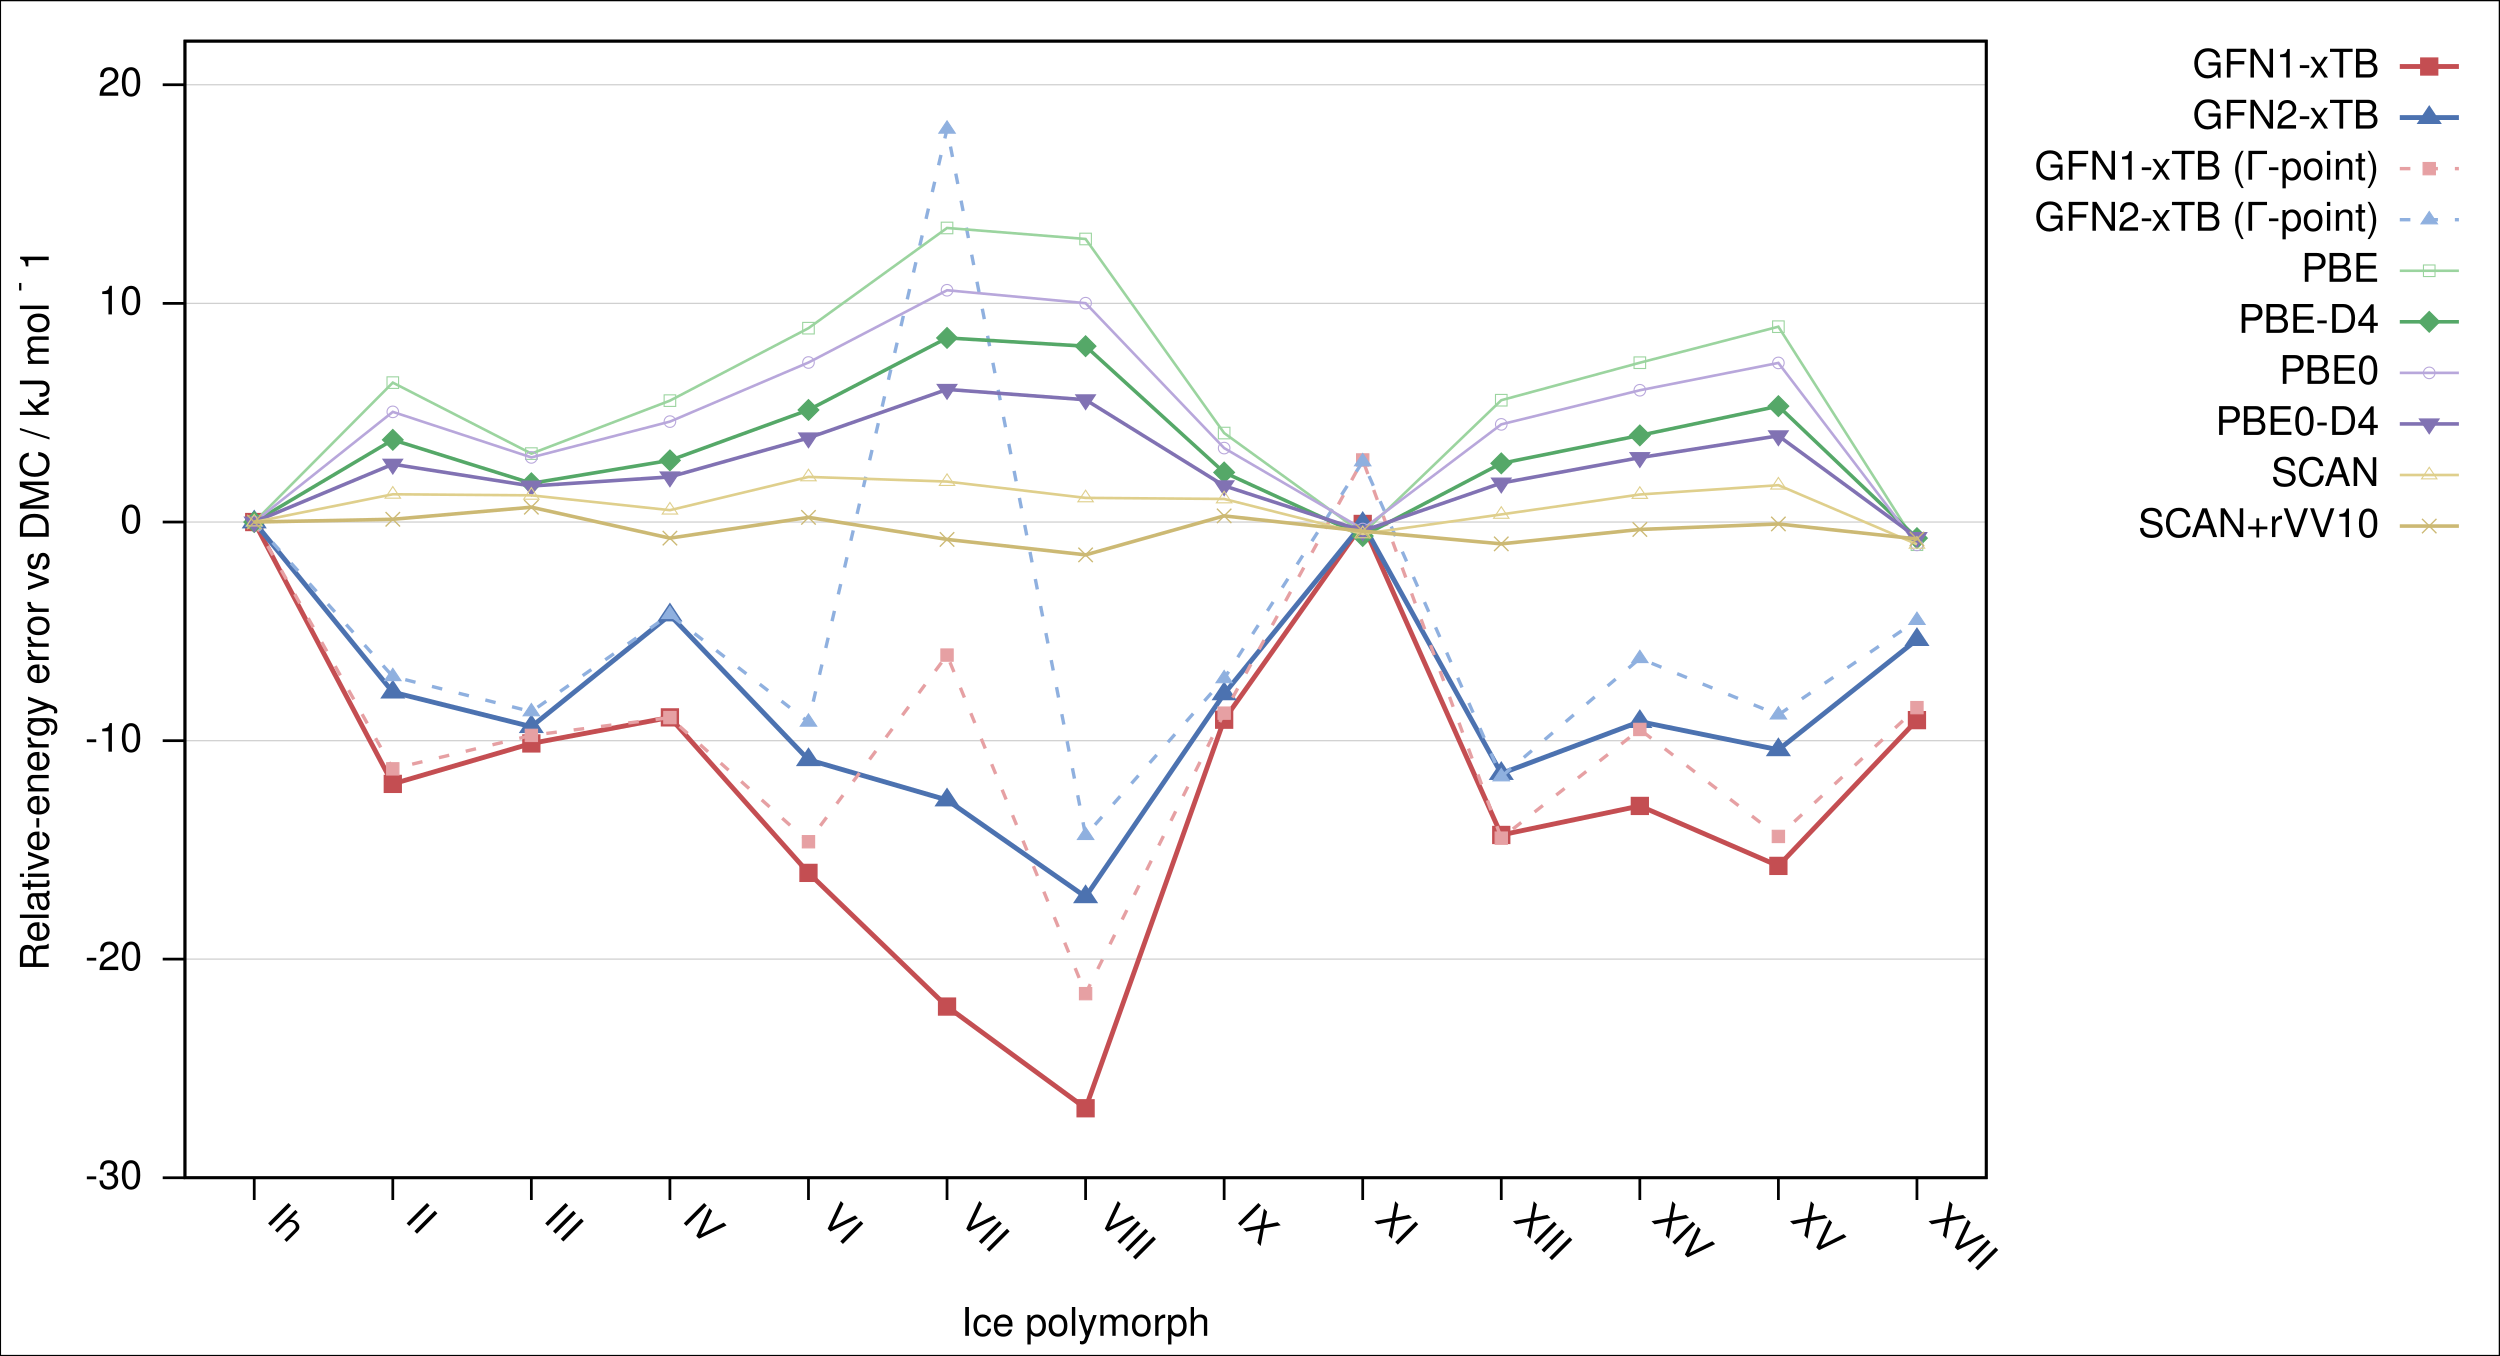
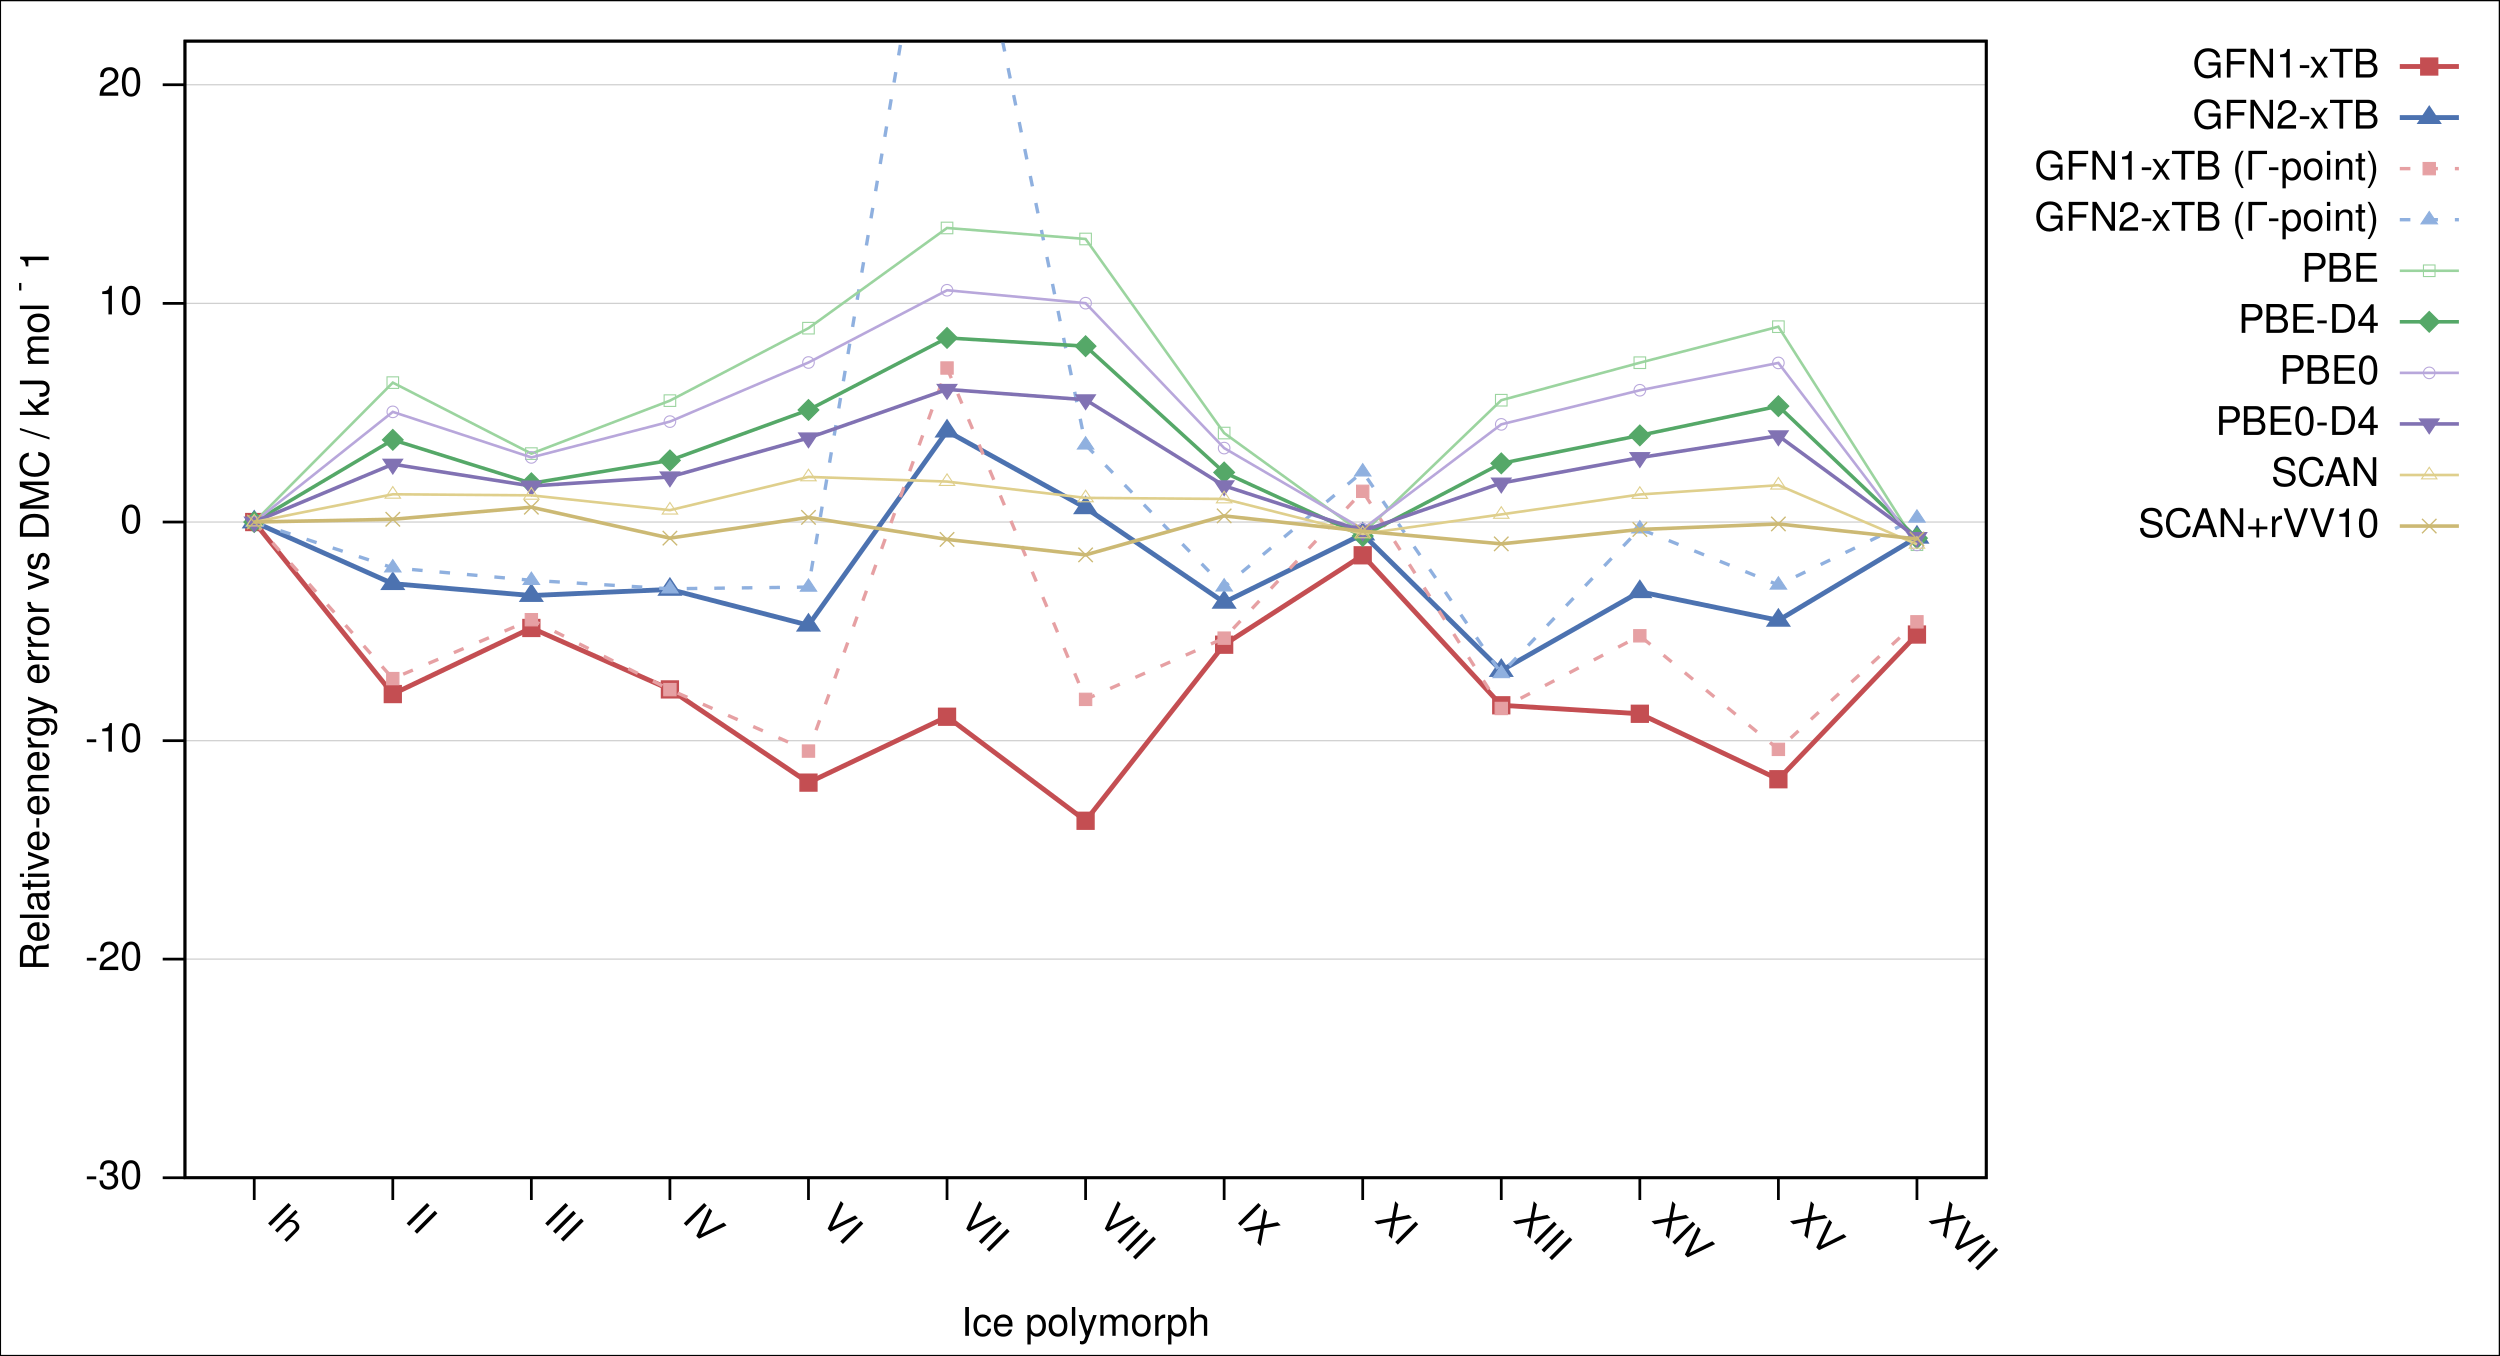
<svg xmlns="http://www.w3.org/2000/svg" xmlns:xlink="http://www.w3.org/1999/xlink" width="1180" height="640" viewBox="0 0 1180 640">
  <defs>
    <circle id="gpDot" r="0.5" stroke-width="0.5" />
    <path id="gpPt0" stroke-width="0.190" stroke="currentColor" d="M-1,0 h2 M0,-1 v2" />
    <path id="gpPt1" stroke-width="0.190" stroke="currentColor" d="M-1,-1 L1,1 M1,-1 L-1,1" />
    <path id="gpPt2" stroke-width="0.190" stroke="currentColor" d="M-1,0 L1,0 M0,-1 L0,1 M-1,-1 L1,1 M-1,1 L1,-1" />
    <rect id="gpPt3" stroke-width="0.190" stroke="currentColor" x="-1" y="-1" width="2" height="2" />
    <rect id="gpPt4" stroke-width="0.190" stroke="currentColor" fill="currentColor" x="-1" y="-1" width="2" height="2" />
    <circle id="gpPt5" stroke-width="0.190" stroke="currentColor" cx="0" cy="0" r="1" />
    <use xlink:href="#gpPt5" id="gpPt6" fill="currentColor" stroke="none" />
    <path id="gpPt7" stroke-width="0.190" stroke="currentColor" d="M0,-1.33 L-1.33,0.67 L1.33,0.67 z" />
    <use xlink:href="#gpPt7" id="gpPt8" fill="currentColor" stroke="none" />
    <use xlink:href="#gpPt7" id="gpPt9" stroke="currentColor" transform="rotate(180)" />
    <use xlink:href="#gpPt9" id="gpPt10" fill="currentColor" stroke="none" />
    <use xlink:href="#gpPt3" id="gpPt11" stroke="currentColor" transform="rotate(45)" />
    <use xlink:href="#gpPt11" id="gpPt12" fill="currentColor" stroke="none" />
  </defs>
  <g style="fill:none; color:white; stroke:currentColor; stroke-width:1.00; stroke-linecap:butt; stroke-linejoin:miter">
</g>
  <g style="fill:none; color:black; stroke:currentColor; stroke-width:1.00; stroke-linecap:butt; stroke-linejoin:miter">
    <g style="stroke:none; shape-rendering:crispEdges">
      <polygon fill="rgb(255, 255, 255)" points="0.0,640.0 0.0,0.1 1179.9,0.1 1179.9,640.0 " />
    </g>
    <path d="M0.0,640.0 L0.0,0.1 L1179.9,0.1 L1179.9,640.0 L0.0,640.0 " />
  </g>
  <g style="fill:none; color:black; stroke:currentColor; stroke-width:1.30; stroke-linecap:butt; stroke-linejoin:miter">
</g>
  <g style="fill:none; color:black; stroke:currentColor; stroke-width:0.60; stroke-linecap:butt; stroke-linejoin:miter">
</g>
  <g style="fill:none; color:gray; stroke:currentColor; stroke-width:0.60; stroke-linecap:butt; stroke-linejoin:miter">
    <path stroke="rgb(208, 208, 208)" d="M87.3,555.9 L937.5,555.9 " />
  </g>
  <g style="fill:none; color:gray; stroke:rgb(208, 208, 208); stroke-width:1.30; stroke-linecap:butt; stroke-linejoin:miter">
</g>
  <g style="fill:none; color:black; stroke:currentColor; stroke-width:1.30; stroke-linecap:butt; stroke-linejoin:miter">
    <path d="M87.3,555.9 L76.8,555.9 " />
    <g transform="translate(67.1,561.1)" style="stroke:none; fill:black; font-family:Helvetica; font-size:14.00pt; text-anchor:end">
      <text>
        <tspan>-30</tspan>
      </text>
    </g>
  </g>
  <g style="fill:none; color:black; stroke:currentColor; stroke-width:0.60; stroke-linecap:butt; stroke-linejoin:miter">
</g>
  <g style="fill:none; color:gray; stroke:currentColor; stroke-width:0.60; stroke-linecap:butt; stroke-linejoin:miter">
    <path stroke="rgb(208, 208, 208)" d="M87.3,452.7 L937.5,452.7 " />
  </g>
  <g style="fill:none; color:gray; stroke:rgb(208, 208, 208); stroke-width:1.30; stroke-linecap:butt; stroke-linejoin:miter">
</g>
  <g style="fill:none; color:black; stroke:currentColor; stroke-width:1.30; stroke-linecap:butt; stroke-linejoin:miter">
    <path d="M87.3,452.7 L76.8,452.7 " />
    <g transform="translate(67.1,457.9)" style="stroke:none; fill:black; font-family:Helvetica; font-size:14.00pt; text-anchor:end">
      <text>
        <tspan>-20</tspan>
      </text>
    </g>
  </g>
  <g style="fill:none; color:black; stroke:currentColor; stroke-width:0.60; stroke-linecap:butt; stroke-linejoin:miter">
</g>
  <g style="fill:none; color:gray; stroke:currentColor; stroke-width:0.60; stroke-linecap:butt; stroke-linejoin:miter">
    <path stroke="rgb(208, 208, 208)" d="M87.3,349.6 L937.5,349.6 " />
  </g>
  <g style="fill:none; color:gray; stroke:rgb(208, 208, 208); stroke-width:1.30; stroke-linecap:butt; stroke-linejoin:miter">
</g>
  <g style="fill:none; color:black; stroke:currentColor; stroke-width:1.30; stroke-linecap:butt; stroke-linejoin:miter">
    <path d="M87.3,349.6 L76.8,349.6 " />
    <g transform="translate(67.1,354.8)" style="stroke:none; fill:black; font-family:Helvetica; font-size:14.00pt; text-anchor:end">
      <text>
        <tspan>-10</tspan>
      </text>
    </g>
  </g>
  <g style="fill:none; color:black; stroke:currentColor; stroke-width:0.60; stroke-linecap:butt; stroke-linejoin:miter">
</g>
  <g style="fill:none; color:gray; stroke:currentColor; stroke-width:0.60; stroke-linecap:butt; stroke-linejoin:miter">
    <path stroke="rgb(208, 208, 208)" d="M87.3,246.4 L937.5,246.4 " />
  </g>
  <g style="fill:none; color:gray; stroke:rgb(208, 208, 208); stroke-width:1.30; stroke-linecap:butt; stroke-linejoin:miter">
</g>
  <g style="fill:none; color:black; stroke:currentColor; stroke-width:1.30; stroke-linecap:butt; stroke-linejoin:miter">
    <path d="M87.3,246.4 L76.8,246.4 " />
    <g transform="translate(67.1,251.6)" style="stroke:none; fill:black; font-family:Helvetica; font-size:14.00pt; text-anchor:end">
      <text>
        <tspan> 0</tspan>
      </text>
    </g>
  </g>
  <g style="fill:none; color:black; stroke:currentColor; stroke-width:0.60; stroke-linecap:butt; stroke-linejoin:miter">
</g>
  <g style="fill:none; color:gray; stroke:currentColor; stroke-width:0.60; stroke-linecap:butt; stroke-linejoin:miter">
    <path stroke="rgb(208, 208, 208)" d="M87.3,143.2 L937.5,143.2 " />
  </g>
  <g style="fill:none; color:gray; stroke:rgb(208, 208, 208); stroke-width:1.30; stroke-linecap:butt; stroke-linejoin:miter">
</g>
  <g style="fill:none; color:black; stroke:currentColor; stroke-width:1.30; stroke-linecap:butt; stroke-linejoin:miter">
    <path d="M87.3,143.2 L76.8,143.2 " />
    <g transform="translate(67.1,148.4)" style="stroke:none; fill:black; font-family:Helvetica; font-size:14.00pt; text-anchor:end">
      <text>
        <tspan> 10</tspan>
      </text>
    </g>
  </g>
  <g style="fill:none; color:black; stroke:currentColor; stroke-width:0.60; stroke-linecap:butt; stroke-linejoin:miter">
</g>
  <g style="fill:none; color:gray; stroke:currentColor; stroke-width:0.60; stroke-linecap:butt; stroke-linejoin:miter">
    <path stroke="rgb(208, 208, 208)" d="M87.3,40.0 L937.5,40.0 " />
  </g>
  <g style="fill:none; color:gray; stroke:rgb(208, 208, 208); stroke-width:1.30; stroke-linecap:butt; stroke-linejoin:miter">
</g>
  <g style="fill:none; color:black; stroke:currentColor; stroke-width:1.30; stroke-linecap:butt; stroke-linejoin:miter">
    <path d="M87.3,40.0 L76.8,40.0 " />
    <g transform="translate(67.1,45.2)" style="stroke:none; fill:black; font-family:Helvetica; font-size:14.00pt; text-anchor:end">
      <text>
        <tspan> 20</tspan>
      </text>
    </g>
    <path d="M120.0,555.9 L120.0,566.4 " />
    <g transform="translate(125.2,576.1) rotate(45)" style="stroke:none; fill:black; font-family:Helvetica; font-size:14.00pt; text-anchor:start">
      <text>
        <tspan>Ih</tspan>
      </text>
    </g>
    <path d="M185.4,555.9 L185.4,566.4 " />
    <g transform="translate(190.6,576.1) rotate(45)" style="stroke:none; fill:black; font-family:Helvetica; font-size:14.00pt; text-anchor:start">
      <text>
        <tspan>II</tspan>
      </text>
    </g>
    <path d="M250.8,555.9 L250.8,566.4 " />
    <g transform="translate(256.0,576.1) rotate(45)" style="stroke:none; fill:black; font-family:Helvetica; font-size:14.00pt; text-anchor:start">
      <text>
        <tspan>III</tspan>
      </text>
    </g>
    <path d="M316.2,555.9 L316.2,566.4 " />
    <g transform="translate(321.4,576.1) rotate(45)" style="stroke:none; fill:black; font-family:Helvetica; font-size:14.00pt; text-anchor:start">
      <text>
        <tspan>IV</tspan>
      </text>
    </g>
    <path d="M381.6,555.9 L381.6,566.4 " />
    <g transform="translate(386.8,576.1) rotate(45)" style="stroke:none; fill:black; font-family:Helvetica; font-size:14.00pt; text-anchor:start">
      <text>
        <tspan>VI</tspan>
      </text>
    </g>
    <path d="M447.0,555.9 L447.0,566.4 " />
    <g transform="translate(452.2,576.1) rotate(45)" style="stroke:none; fill:black; font-family:Helvetica; font-size:14.00pt; text-anchor:start">
      <text>
        <tspan>VII</tspan>
      </text>
    </g>
    <path d="M512.4,555.9 L512.4,566.4 " />
    <g transform="translate(517.6,576.1) rotate(45)" style="stroke:none; fill:black; font-family:Helvetica; font-size:14.00pt; text-anchor:start">
      <text>
        <tspan>VIII</tspan>
      </text>
    </g>
    <path d="M577.8,555.9 L577.8,566.4 " />
    <g transform="translate(583.0,576.1) rotate(45)" style="stroke:none; fill:black; font-family:Helvetica; font-size:14.00pt; text-anchor:start">
      <text>
        <tspan>IX</tspan>
      </text>
    </g>
    <path d="M643.2,555.9 L643.2,566.4 " />
    <g transform="translate(648.4,576.1) rotate(45)" style="stroke:none; fill:black; font-family:Helvetica; font-size:14.00pt; text-anchor:start">
      <text>
        <tspan>XI</tspan>
      </text>
    </g>
    <path d="M708.6,555.9 L708.6,566.4 " />
    <g transform="translate(713.8,576.1) rotate(45)" style="stroke:none; fill:black; font-family:Helvetica; font-size:14.00pt; text-anchor:start">
      <text>
        <tspan>XIII</tspan>
      </text>
    </g>
    <path d="M774.0,555.9 L774.0,566.4 " />
    <g transform="translate(779.2,576.1) rotate(45)" style="stroke:none; fill:black; font-family:Helvetica; font-size:14.00pt; text-anchor:start">
      <text>
        <tspan>XIV</tspan>
      </text>
    </g>
    <path d="M839.4,555.9 L839.4,566.4 " />
    <g transform="translate(844.6,576.1) rotate(45)" style="stroke:none; fill:black; font-family:Helvetica; font-size:14.00pt; text-anchor:start">
      <text>
        <tspan>XV</tspan>
      </text>
    </g>
    <path d="M904.8,555.9 L904.8,566.4 " />
    <g transform="translate(910.0,576.1) rotate(45)" style="stroke:none; fill:black; font-family:Helvetica; font-size:14.00pt; text-anchor:start">
      <text>
        <tspan>XVII</tspan>
      </text>
    </g>
    <path d="M87.3,19.4 L87.3,555.9 L937.5,555.9 L937.5,19.4 L87.3,19.4 Z " />
    <g transform="translate(23.0,287.7) rotate(-90)" style="stroke:none; fill:black; font-family:Helvetica; font-size:14.00pt; text-anchor:middle">
      <text>
        <tspan>Relative-energy error vs DMC / kJ mol</tspan>
        <tspan font-size="11.2pt" dy="-7.00pt">-</tspan>
        <tspan font-size="14.0pt" dy="7.00pt">1</tspan>
      </text>
    </g>
    <g transform="translate(512.4,630.5)" style="stroke:none; fill:black; font-family:Helvetica; font-size:14.00pt; text-anchor:middle">
      <text>
        <tspan>Ice polymorph</tspan>
      </text>
    </g>
  </g>
  <g style="fill:none; color:black; stroke:currentColor; stroke-width:2.30; stroke-linecap:butt; stroke-linejoin:miter">
</g>
  <g style="fill:none; color:red; stroke:currentColor; stroke-width:2.30; stroke-linecap:butt; stroke-linejoin:miter">
</g>
  <g style="fill:none; color:black; stroke:currentColor; stroke-width:2.30; stroke-linecap:butt; stroke-linejoin:miter">
    <g transform="translate(1123.0,36.6)" style="stroke:none; fill:black; font-family:Helvetica; font-size:14.00pt; text-anchor:end">
      <text>
        <tspan>GFN1-xTB</tspan>
      </text>
    </g>
  </g>
  <g style="fill:none; color:red; stroke:currentColor; stroke-width:2.30; stroke-linecap:butt; stroke-linejoin:miter">
-     <path stroke="rgb(196,  78,  82)" d="M1132.7,31.4 L1160.6,31.4 M120.0,246.4 L185.4,370.0 L250.8,350.9 L316.2,338.6 L381.6,412.0 L447.0,475.1    L512.4,523.1 L577.8,339.7 L643.2,247.3 L708.6,394.1 L774.0,380.4 L839.4,408.7 L904.8,339.9 " />
+     <path stroke="rgb(196,  78,  82)" d="M1132.7,31.4 L1160.6,31.4 M120.0,246.4 L185.4,327.6 L250.8,296.4 L316.2,325.4 L381.6,369.4 L447.0,338.3   L512.4,387.4 L577.8,304.3 L643.2,262.1 L708.6,332.9 L774.0,336.9 L839.4,367.8 L904.8,299.5 " />
    <use xlink:href="#gpPt4" transform="translate(120.0,246.4) scale(3.94)" color="rgb(196,  78,  82)" />
-     <use xlink:href="#gpPt4" transform="translate(185.4,370.0) scale(3.94)" color="rgb(196,  78,  82)" />
-     <use xlink:href="#gpPt4" transform="translate(250.8,350.9) scale(3.94)" color="rgb(196,  78,  82)" />
-     <use xlink:href="#gpPt4" transform="translate(316.2,338.6) scale(3.94)" color="rgb(196,  78,  82)" />
-     <use xlink:href="#gpPt4" transform="translate(381.6,412.0) scale(3.94)" color="rgb(196,  78,  82)" />
-     <use xlink:href="#gpPt4" transform="translate(447.0,475.1) scale(3.94)" color="rgb(196,  78,  82)" />
-     <use xlink:href="#gpPt4" transform="translate(512.4,523.1) scale(3.94)" color="rgb(196,  78,  82)" />
-     <use xlink:href="#gpPt4" transform="translate(577.8,339.7) scale(3.94)" color="rgb(196,  78,  82)" />
-     <use xlink:href="#gpPt4" transform="translate(643.2,247.3) scale(3.94)" color="rgb(196,  78,  82)" />
-     <use xlink:href="#gpPt4" transform="translate(708.6,394.1) scale(3.94)" color="rgb(196,  78,  82)" />
-     <use xlink:href="#gpPt4" transform="translate(774.0,380.4) scale(3.94)" color="rgb(196,  78,  82)" />
-     <use xlink:href="#gpPt4" transform="translate(839.4,408.7) scale(3.94)" color="rgb(196,  78,  82)" />
-     <use xlink:href="#gpPt4" transform="translate(904.8,339.9) scale(3.94)" color="rgb(196,  78,  82)" />
+     <use xlink:href="#gpPt4" transform="translate(185.4,327.6) scale(3.94)" color="rgb(196,  78,  82)" />
+     <use xlink:href="#gpPt4" transform="translate(250.8,296.4) scale(3.94)" color="rgb(196,  78,  82)" />
+     <use xlink:href="#gpPt4" transform="translate(316.2,325.4) scale(3.94)" color="rgb(196,  78,  82)" />
+     <use xlink:href="#gpPt4" transform="translate(381.6,369.4) scale(3.94)" color="rgb(196,  78,  82)" />
+     <use xlink:href="#gpPt4" transform="translate(447.0,338.3) scale(3.94)" color="rgb(196,  78,  82)" />
+     <use xlink:href="#gpPt4" transform="translate(512.4,387.4) scale(3.94)" color="rgb(196,  78,  82)" />
+     <use xlink:href="#gpPt4" transform="translate(577.8,304.3) scale(3.94)" color="rgb(196,  78,  82)" />
+     <use xlink:href="#gpPt4" transform="translate(643.2,262.1) scale(3.94)" color="rgb(196,  78,  82)" />
+     <use xlink:href="#gpPt4" transform="translate(708.6,332.9) scale(3.94)" color="rgb(196,  78,  82)" />
+     <use xlink:href="#gpPt4" transform="translate(774.0,336.9) scale(3.94)" color="rgb(196,  78,  82)" />
+     <use xlink:href="#gpPt4" transform="translate(839.4,367.8) scale(3.94)" color="rgb(196,  78,  82)" />
+     <use xlink:href="#gpPt4" transform="translate(904.8,299.5) scale(3.94)" color="rgb(196,  78,  82)" />
    <use xlink:href="#gpPt4" transform="translate(1146.6,31.4) scale(3.94)" color="rgb(196,  78,  82)" />
  </g>
  <g style="fill:none; color:black; stroke:currentColor; stroke-width:2.30; stroke-linecap:butt; stroke-linejoin:miter">
    <g transform="translate(1123.0,60.7)" style="stroke:none; fill:black; font-family:Helvetica; font-size:14.00pt; text-anchor:end">
      <text>
        <tspan>GFN2-xTB</tspan>
      </text>
    </g>
  </g>
  <g style="fill:none; color:red; stroke:currentColor; stroke-width:2.30; stroke-linecap:butt; stroke-linejoin:miter">
-     <path stroke="rgb( 76, 114, 176)" d="M1132.7,55.5 L1160.6,55.5 M120.0,246.4 L185.4,326.7 L250.8,343.0 L316.2,290.3 L381.6,358.6 L447.0,377.6    L512.4,423.3 L577.8,327.5 L643.2,247.1 L708.6,365.1 L774.0,340.6 L839.4,353.9 L904.8,301.9 " />
+     <path stroke="rgb( 76, 114, 176)" d="M1132.7,55.5 L1160.6,55.5 M120.0,246.4 L185.4,275.5 L250.8,281.1 L316.2,278.2 L381.6,295.1 L447.0,203.5   L512.4,239.7 L577.8,284.3 L643.2,252.1 L708.6,316.5 L774.0,279.3 L839.4,292.8 L904.8,253.6 " />
    <use xlink:href="#gpPt8" transform="translate(120.0,246.4) scale(3.94)" color="rgb( 76, 114, 176)" />
-     <use xlink:href="#gpPt8" transform="translate(185.4,326.7) scale(3.94)" color="rgb( 76, 114, 176)" />
-     <use xlink:href="#gpPt8" transform="translate(250.8,343.0) scale(3.94)" color="rgb( 76, 114, 176)" />
-     <use xlink:href="#gpPt8" transform="translate(316.2,290.3) scale(3.94)" color="rgb( 76, 114, 176)" />
-     <use xlink:href="#gpPt8" transform="translate(381.6,358.6) scale(3.94)" color="rgb( 76, 114, 176)" />
-     <use xlink:href="#gpPt8" transform="translate(447.0,377.6) scale(3.94)" color="rgb( 76, 114, 176)" />
-     <use xlink:href="#gpPt8" transform="translate(512.4,423.3) scale(3.94)" color="rgb( 76, 114, 176)" />
-     <use xlink:href="#gpPt8" transform="translate(577.8,327.5) scale(3.94)" color="rgb( 76, 114, 176)" />
-     <use xlink:href="#gpPt8" transform="translate(643.2,247.1) scale(3.94)" color="rgb( 76, 114, 176)" />
-     <use xlink:href="#gpPt8" transform="translate(708.6,365.1) scale(3.94)" color="rgb( 76, 114, 176)" />
-     <use xlink:href="#gpPt8" transform="translate(774.0,340.6) scale(3.94)" color="rgb( 76, 114, 176)" />
-     <use xlink:href="#gpPt8" transform="translate(839.4,353.9) scale(3.94)" color="rgb( 76, 114, 176)" />
-     <use xlink:href="#gpPt8" transform="translate(904.8,301.9) scale(3.94)" color="rgb( 76, 114, 176)" />
+     <use xlink:href="#gpPt8" transform="translate(185.4,275.5) scale(3.94)" color="rgb( 76, 114, 176)" />
+     <use xlink:href="#gpPt8" transform="translate(250.8,281.1) scale(3.94)" color="rgb( 76, 114, 176)" />
+     <use xlink:href="#gpPt8" transform="translate(316.2,278.2) scale(3.94)" color="rgb( 76, 114, 176)" />
+     <use xlink:href="#gpPt8" transform="translate(381.6,295.1) scale(3.94)" color="rgb( 76, 114, 176)" />
+     <use xlink:href="#gpPt8" transform="translate(447.0,203.5) scale(3.94)" color="rgb( 76, 114, 176)" />
+     <use xlink:href="#gpPt8" transform="translate(512.4,239.7) scale(3.94)" color="rgb( 76, 114, 176)" />
+     <use xlink:href="#gpPt8" transform="translate(577.8,284.3) scale(3.94)" color="rgb( 76, 114, 176)" />
+     <use xlink:href="#gpPt8" transform="translate(643.2,252.1) scale(3.94)" color="rgb( 76, 114, 176)" />
+     <use xlink:href="#gpPt8" transform="translate(708.6,316.5) scale(3.94)" color="rgb( 76, 114, 176)" />
+     <use xlink:href="#gpPt8" transform="translate(774.0,279.3) scale(3.94)" color="rgb( 76, 114, 176)" />
+     <use xlink:href="#gpPt8" transform="translate(839.4,292.8) scale(3.94)" color="rgb( 76, 114, 176)" />
+     <use xlink:href="#gpPt8" transform="translate(904.8,253.6) scale(3.94)" color="rgb( 76, 114, 176)" />
    <use xlink:href="#gpPt8" transform="translate(1146.6,55.5) scale(3.94)" color="rgb( 76, 114, 176)" />
  </g>
  <g style="fill:none; color:red; stroke:rgb( 76, 114, 176); stroke-width:1.60; stroke-linecap:butt; stroke-linejoin:miter">
</g>
  <g style="fill:none; color:green; stroke:currentColor; stroke-width:1.60; stroke-linecap:butt; stroke-linejoin:miter">
</g>
  <g style="fill:none; color:black; stroke:currentColor; stroke-width:1.60; stroke-linecap:butt; stroke-linejoin:miter">
    <g transform="translate(1123.0,84.8)" style="stroke:none; fill:black; font-family:Helvetica; font-size:14.00pt; text-anchor:end">
      <text>
        <tspan>GFN1-xTB (Γ-point)</tspan>
      </text>
    </g>
  </g>
  <g style="fill:none; color:green; stroke:currentColor; stroke-width:1.60; stroke-linecap:butt; stroke-linejoin:miter">
-     <path stroke="rgb(230, 160, 163)" stroke-dasharray=" 5,8" d="M1132.7,79.6 L1160.6,79.6 M120.0,246.4 L185.4,362.9 L250.8,347.1 L316.2,338.7 L381.6,397.3 L447.0,309.2    L512.4,469.0 L577.8,336.6 L643.2,217.1 L708.6,395.6 L774.0,344.3 L839.4,394.8 L904.8,334.0 " />
+     <path stroke="rgb(230, 160, 163)" stroke-dasharray=" 5,8" d="M1132.7,79.6 L1160.6,79.6 M120.0,246.4 L185.4,320.3 L250.8,292.5 L316.2,325.5 L381.6,354.5 L447.0,173.7   L512.4,330.1 L577.8,301.2 L643.2,231.9 L708.6,334.4 L774.0,300.1 L839.4,353.7 L904.8,293.5 " />
    <use xlink:href="#gpPt4" transform="translate(120.0,246.4) scale(2.89)" color="rgb(230, 160, 163)" />
-     <use xlink:href="#gpPt4" transform="translate(185.4,362.9) scale(2.89)" color="rgb(230, 160, 163)" />
-     <use xlink:href="#gpPt4" transform="translate(250.8,347.1) scale(2.89)" color="rgb(230, 160, 163)" />
-     <use xlink:href="#gpPt4" transform="translate(316.2,338.7) scale(2.89)" color="rgb(230, 160, 163)" />
-     <use xlink:href="#gpPt4" transform="translate(381.6,397.3) scale(2.89)" color="rgb(230, 160, 163)" />
-     <use xlink:href="#gpPt4" transform="translate(447.0,309.2) scale(2.89)" color="rgb(230, 160, 163)" />
-     <use xlink:href="#gpPt4" transform="translate(512.4,469.0) scale(2.89)" color="rgb(230, 160, 163)" />
-     <use xlink:href="#gpPt4" transform="translate(577.8,336.6) scale(2.89)" color="rgb(230, 160, 163)" />
-     <use xlink:href="#gpPt4" transform="translate(643.2,217.1) scale(2.89)" color="rgb(230, 160, 163)" />
-     <use xlink:href="#gpPt4" transform="translate(708.6,395.6) scale(2.89)" color="rgb(230, 160, 163)" />
-     <use xlink:href="#gpPt4" transform="translate(774.0,344.3) scale(2.89)" color="rgb(230, 160, 163)" />
-     <use xlink:href="#gpPt4" transform="translate(839.4,394.8) scale(2.89)" color="rgb(230, 160, 163)" />
-     <use xlink:href="#gpPt4" transform="translate(904.8,334.0) scale(2.89)" color="rgb(230, 160, 163)" />
+     <use xlink:href="#gpPt4" transform="translate(185.4,320.3) scale(2.89)" color="rgb(230, 160, 163)" />
+     <use xlink:href="#gpPt4" transform="translate(250.8,292.5) scale(2.89)" color="rgb(230, 160, 163)" />
+     <use xlink:href="#gpPt4" transform="translate(316.2,325.5) scale(2.89)" color="rgb(230, 160, 163)" />
+     <use xlink:href="#gpPt4" transform="translate(381.6,354.5) scale(2.89)" color="rgb(230, 160, 163)" />
+     <use xlink:href="#gpPt4" transform="translate(447.0,173.7) scale(2.89)" color="rgb(230, 160, 163)" />
+     <use xlink:href="#gpPt4" transform="translate(512.4,330.1) scale(2.89)" color="rgb(230, 160, 163)" />
+     <use xlink:href="#gpPt4" transform="translate(577.8,301.2) scale(2.89)" color="rgb(230, 160, 163)" />
+     <use xlink:href="#gpPt4" transform="translate(643.2,231.9) scale(2.89)" color="rgb(230, 160, 163)" />
+     <use xlink:href="#gpPt4" transform="translate(708.6,334.4) scale(2.89)" color="rgb(230, 160, 163)" />
+     <use xlink:href="#gpPt4" transform="translate(774.0,300.1) scale(2.89)" color="rgb(230, 160, 163)" />
+     <use xlink:href="#gpPt4" transform="translate(839.4,353.7) scale(2.89)" color="rgb(230, 160, 163)" />
+     <use xlink:href="#gpPt4" transform="translate(904.8,293.5) scale(2.89)" color="rgb(230, 160, 163)" />
    <use xlink:href="#gpPt4" transform="translate(1146.6,79.6) scale(2.89)" color="rgb(230, 160, 163)" />
  </g>
  <g style="fill:none; color:black; stroke:currentColor; stroke-width:1.60; stroke-linecap:butt; stroke-linejoin:miter">
    <g transform="translate(1123.0,108.9)" style="stroke:none; fill:black; font-family:Helvetica; font-size:14.00pt; text-anchor:end">
      <text>
        <tspan>GFN2-xTB (Γ-point)</tspan>
      </text>
    </g>
  </g>
  <g style="fill:none; color:green; stroke:currentColor; stroke-width:1.60; stroke-linecap:butt; stroke-linejoin:miter">
-     <path stroke="rgb(143, 176, 223)" stroke-dasharray=" 5,8" d="M1132.7,103.7 L1160.6,103.7 M120.0,246.4 L185.4,319.3 L250.8,335.9 L316.2,290.0 L381.6,340.8 L447.0,60.9    L512.4,394.3 L577.8,320.3 L643.2,217.9 L708.6,366.6 L774.0,310.8 L839.4,337.4 L904.8,292.8 " />
+     <path stroke="rgb(143, 176, 223)" stroke-dasharray=" 5,8" d="M1132.7,103.7 L1160.6,103.7 M120.0,246.4 L185.4,268.0 L250.8,273.9 L316.2,277.9 L381.6,277.1 L425.3,19.4   M473.2,19.4 L512.4,210.0 L577.8,277.0 L643.2,222.7 L708.6,317.9 L774.0,249.6 L839.4,276.1 L904.8,244.5   " />
    <use xlink:href="#gpPt8" transform="translate(120.0,246.4) scale(2.89)" color="rgb(143, 176, 223)" />
-     <use xlink:href="#gpPt8" transform="translate(185.4,319.3) scale(2.89)" color="rgb(143, 176, 223)" />
-     <use xlink:href="#gpPt8" transform="translate(250.8,335.9) scale(2.89)" color="rgb(143, 176, 223)" />
-     <use xlink:href="#gpPt8" transform="translate(316.2,290.0) scale(2.89)" color="rgb(143, 176, 223)" />
-     <use xlink:href="#gpPt8" transform="translate(381.6,340.8) scale(2.89)" color="rgb(143, 176, 223)" />
-     <use xlink:href="#gpPt8" transform="translate(447.0,60.9) scale(2.89)" color="rgb(143, 176, 223)" />
-     <use xlink:href="#gpPt8" transform="translate(512.4,394.3) scale(2.89)" color="rgb(143, 176, 223)" />
-     <use xlink:href="#gpPt8" transform="translate(577.8,320.3) scale(2.89)" color="rgb(143, 176, 223)" />
-     <use xlink:href="#gpPt8" transform="translate(643.2,217.9) scale(2.89)" color="rgb(143, 176, 223)" />
-     <use xlink:href="#gpPt8" transform="translate(708.6,366.6) scale(2.89)" color="rgb(143, 176, 223)" />
-     <use xlink:href="#gpPt8" transform="translate(774.0,310.8) scale(2.89)" color="rgb(143, 176, 223)" />
-     <use xlink:href="#gpPt8" transform="translate(839.4,337.4) scale(2.89)" color="rgb(143, 176, 223)" />
-     <use xlink:href="#gpPt8" transform="translate(904.8,292.8) scale(2.89)" color="rgb(143, 176, 223)" />
+     <use xlink:href="#gpPt8" transform="translate(185.4,268.0) scale(2.89)" color="rgb(143, 176, 223)" />
+     <use xlink:href="#gpPt8" transform="translate(250.8,273.9) scale(2.89)" color="rgb(143, 176, 223)" />
+     <use xlink:href="#gpPt8" transform="translate(316.2,277.9) scale(2.89)" color="rgb(143, 176, 223)" />
+     <use xlink:href="#gpPt8" transform="translate(381.6,277.1) scale(2.89)" color="rgb(143, 176, 223)" />
+     <use xlink:href="#gpPt8" transform="translate(512.4,210.0) scale(2.89)" color="rgb(143, 176, 223)" />
+     <use xlink:href="#gpPt8" transform="translate(577.8,277.0) scale(2.89)" color="rgb(143, 176, 223)" />
+     <use xlink:href="#gpPt8" transform="translate(643.2,222.7) scale(2.89)" color="rgb(143, 176, 223)" />
+     <use xlink:href="#gpPt8" transform="translate(708.6,317.9) scale(2.89)" color="rgb(143, 176, 223)" />
+     <use xlink:href="#gpPt8" transform="translate(774.0,249.6) scale(2.89)" color="rgb(143, 176, 223)" />
+     <use xlink:href="#gpPt8" transform="translate(839.4,276.1) scale(2.89)" color="rgb(143, 176, 223)" />
+     <use xlink:href="#gpPt8" transform="translate(904.8,244.5) scale(2.89)" color="rgb(143, 176, 223)" />
    <use xlink:href="#gpPt8" transform="translate(1146.6,103.7) scale(2.89)" color="rgb(143, 176, 223)" />
  </g>
  <g style="fill:none; color:green; stroke:rgb(143, 176, 223); stroke-width:1.25; stroke-linecap:butt; stroke-linejoin:miter">
</g>
  <g style="fill:none; color:red; stroke:currentColor; stroke-width:1.25; stroke-linecap:butt; stroke-linejoin:miter">
</g>
  <g style="fill:none; color:black; stroke:currentColor; stroke-width:1.25; stroke-linecap:butt; stroke-linejoin:miter">
    <g transform="translate(1123.0,133.0)" style="stroke:none; fill:black; font-family:Helvetica; font-size:14.00pt; text-anchor:end">
      <text>
        <tspan>PBE</tspan>
      </text>
    </g>
  </g>
  <g style="fill:none; color:red; stroke:currentColor; stroke-width:1.25; stroke-linecap:butt; stroke-linejoin:miter">
-     <path stroke="rgb(155, 212, 159)" d="M1132.7,127.8 L1160.6,127.8 M120.0,246.4 L185.4,180.6 L250.8,214.1 L316.2,189.1 L381.6,154.9 L447.0,107.6    L512.4,112.8 L577.8,204.4 L643.2,251.8 L708.6,188.9 L774.0,171.2 L839.4,154.2 L904.8,257.1 " />
+     <path stroke="rgb(155, 212, 159)" d="M1132.7,127.8 L1160.6,127.8 M120.0,246.4 L185.4,180.6 L250.8,214.1 L316.2,189.1 L381.6,154.9 L447.0,107.6   L512.4,112.8 L577.8,204.4 L643.2,251.8 L708.6,188.9 L774.0,171.2 L839.4,154.2 L904.8,257.1 " />
    <use xlink:href="#gpPt3" transform="translate(120.0,246.4) scale(2.73)" color="rgb(155, 212, 159)" />
    <use xlink:href="#gpPt3" transform="translate(185.4,180.6) scale(2.73)" color="rgb(155, 212, 159)" />
    <use xlink:href="#gpPt3" transform="translate(250.8,214.1) scale(2.73)" color="rgb(155, 212, 159)" />
    <use xlink:href="#gpPt3" transform="translate(316.2,189.1) scale(2.73)" color="rgb(155, 212, 159)" />
    <use xlink:href="#gpPt3" transform="translate(381.6,154.9) scale(2.73)" color="rgb(155, 212, 159)" />
    <use xlink:href="#gpPt3" transform="translate(447.0,107.6) scale(2.73)" color="rgb(155, 212, 159)" />
    <use xlink:href="#gpPt3" transform="translate(512.4,112.8) scale(2.73)" color="rgb(155, 212, 159)" />
    <use xlink:href="#gpPt3" transform="translate(577.8,204.4) scale(2.73)" color="rgb(155, 212, 159)" />
    <use xlink:href="#gpPt3" transform="translate(643.2,251.8) scale(2.73)" color="rgb(155, 212, 159)" />
    <use xlink:href="#gpPt3" transform="translate(708.6,188.9) scale(2.73)" color="rgb(155, 212, 159)" />
    <use xlink:href="#gpPt3" transform="translate(774.0,171.2) scale(2.73)" color="rgb(155, 212, 159)" />
    <use xlink:href="#gpPt3" transform="translate(839.4,154.2) scale(2.73)" color="rgb(155, 212, 159)" />
    <use xlink:href="#gpPt3" transform="translate(904.8,257.1) scale(2.73)" color="rgb(155, 212, 159)" />
    <use xlink:href="#gpPt3" transform="translate(1146.6,127.8) scale(2.73)" color="rgb(155, 212, 159)" />
  </g>
  <g style="fill:none; color:red; stroke:rgb(155, 212, 159); stroke-width:1.70; stroke-linecap:butt; stroke-linejoin:miter">
</g>
  <g style="fill:none; color:black; stroke:currentColor; stroke-width:1.70; stroke-linecap:butt; stroke-linejoin:miter">
    <g transform="translate(1123.0,157.1)" style="stroke:none; fill:black; font-family:Helvetica; font-size:14.00pt; text-anchor:end">
      <text>
        <tspan>PBE-D4</tspan>
      </text>
    </g>
  </g>
  <g style="fill:none; color:red; stroke:currentColor; stroke-width:1.70; stroke-linecap:butt; stroke-linejoin:miter">
-     <path stroke="rgb( 85, 168, 104)" d="M1132.7,151.9 L1160.6,151.9 M120.0,246.4 L185.4,207.6 L250.8,228.1 L316.2,217.3 L381.6,193.5 L447.0,159.5    L512.4,163.4 L577.8,223.0 L643.2,253.0 L708.6,218.7 L774.0,205.5 L839.4,191.7 L904.8,254.0 " />
+     <path stroke="rgb( 85, 168, 104)" d="M1132.7,151.9 L1160.6,151.9 M120.0,246.4 L185.4,207.6 L250.8,228.1 L316.2,217.3 L381.6,193.5 L447.0,159.5   L512.4,163.4 L577.8,223.0 L643.2,253.0 L708.6,218.7 L774.0,205.5 L839.4,191.7 L904.8,254.0 " />
    <use xlink:href="#gpPt12" transform="translate(120.0,246.4) scale(3.41)" color="rgb( 85, 168, 104)" />
    <use xlink:href="#gpPt12" transform="translate(185.4,207.6) scale(3.41)" color="rgb( 85, 168, 104)" />
    <use xlink:href="#gpPt12" transform="translate(250.8,228.1) scale(3.41)" color="rgb( 85, 168, 104)" />
    <use xlink:href="#gpPt12" transform="translate(316.2,217.3) scale(3.41)" color="rgb( 85, 168, 104)" />
    <use xlink:href="#gpPt12" transform="translate(381.6,193.5) scale(3.41)" color="rgb( 85, 168, 104)" />
    <use xlink:href="#gpPt12" transform="translate(447.0,159.5) scale(3.41)" color="rgb( 85, 168, 104)" />
    <use xlink:href="#gpPt12" transform="translate(512.4,163.4) scale(3.41)" color="rgb( 85, 168, 104)" />
    <use xlink:href="#gpPt12" transform="translate(577.8,223.0) scale(3.41)" color="rgb( 85, 168, 104)" />
    <use xlink:href="#gpPt12" transform="translate(643.2,253.0) scale(3.41)" color="rgb( 85, 168, 104)" />
    <use xlink:href="#gpPt12" transform="translate(708.6,218.7) scale(3.41)" color="rgb( 85, 168, 104)" />
    <use xlink:href="#gpPt12" transform="translate(774.0,205.5) scale(3.41)" color="rgb( 85, 168, 104)" />
    <use xlink:href="#gpPt12" transform="translate(839.4,191.7) scale(3.41)" color="rgb( 85, 168, 104)" />
    <use xlink:href="#gpPt12" transform="translate(904.8,254.0) scale(3.41)" color="rgb( 85, 168, 104)" />
    <use xlink:href="#gpPt12" transform="translate(1146.6,151.9) scale(3.41)" color="rgb( 85, 168, 104)" />
  </g>
  <g style="fill:none; color:red; stroke:rgb( 85, 168, 104); stroke-width:1.25; stroke-linecap:butt; stroke-linejoin:miter">
</g>
  <g style="fill:none; color:black; stroke:currentColor; stroke-width:1.25; stroke-linecap:butt; stroke-linejoin:miter">
    <g transform="translate(1123.0,181.2)" style="stroke:none; fill:black; font-family:Helvetica; font-size:14.00pt; text-anchor:end">
      <text>
        <tspan>PBE0</tspan>
      </text>
    </g>
  </g>
  <g style="fill:none; color:red; stroke:currentColor; stroke-width:1.25; stroke-linecap:butt; stroke-linejoin:miter">
-     <path stroke="rgb(184, 167, 219)" d="M1132.7,176.0 L1160.6,176.0 M120.0,246.4 L185.4,194.4 L250.8,215.9 L316.2,199.0 L381.6,171.1 L447.0,137.0    L512.4,143.1 L577.8,211.5 L643.2,249.7 L708.6,200.3 L774.0,184.2 L839.4,171.3 L904.8,257.2 " />
+     <path stroke="rgb(184, 167, 219)" d="M1132.7,176.0 L1160.6,176.0 M120.0,246.4 L185.4,194.4 L250.8,215.9 L316.2,199.0 L381.6,171.1 L447.0,137.0   L512.4,143.1 L577.8,211.5 L643.2,249.7 L708.6,200.3 L774.0,184.2 L839.4,171.3 L904.8,257.2 " />
    <use xlink:href="#gpPt5" transform="translate(120.0,246.4) scale(2.73)" color="rgb(184, 167, 219)" />
    <use xlink:href="#gpPt5" transform="translate(185.4,194.4) scale(2.73)" color="rgb(184, 167, 219)" />
    <use xlink:href="#gpPt5" transform="translate(250.8,215.9) scale(2.73)" color="rgb(184, 167, 219)" />
    <use xlink:href="#gpPt5" transform="translate(316.2,199.0) scale(2.73)" color="rgb(184, 167, 219)" />
    <use xlink:href="#gpPt5" transform="translate(381.6,171.1) scale(2.73)" color="rgb(184, 167, 219)" />
    <use xlink:href="#gpPt5" transform="translate(447.0,137.0) scale(2.73)" color="rgb(184, 167, 219)" />
    <use xlink:href="#gpPt5" transform="translate(512.4,143.1) scale(2.73)" color="rgb(184, 167, 219)" />
    <use xlink:href="#gpPt5" transform="translate(577.8,211.5) scale(2.73)" color="rgb(184, 167, 219)" />
    <use xlink:href="#gpPt5" transform="translate(643.2,249.7) scale(2.73)" color="rgb(184, 167, 219)" />
    <use xlink:href="#gpPt5" transform="translate(708.6,200.3) scale(2.73)" color="rgb(184, 167, 219)" />
    <use xlink:href="#gpPt5" transform="translate(774.0,184.2) scale(2.73)" color="rgb(184, 167, 219)" />
    <use xlink:href="#gpPt5" transform="translate(839.4,171.3) scale(2.73)" color="rgb(184, 167, 219)" />
    <use xlink:href="#gpPt5" transform="translate(904.8,257.2) scale(2.73)" color="rgb(184, 167, 219)" />
    <use xlink:href="#gpPt5" transform="translate(1146.6,176.0) scale(2.73)" color="rgb(184, 167, 219)" />
  </g>
  <g style="fill:none; color:red; stroke:rgb(184, 167, 219); stroke-width:1.70; stroke-linecap:butt; stroke-linejoin:miter">
</g>
  <g style="fill:none; color:black; stroke:currentColor; stroke-width:1.70; stroke-linecap:butt; stroke-linejoin:miter">
    <g transform="translate(1123.0,205.3)" style="stroke:none; fill:black; font-family:Helvetica; font-size:14.00pt; text-anchor:end">
      <text>
        <tspan>PBE0-D4</tspan>
      </text>
    </g>
  </g>
  <g style="fill:none; color:red; stroke:currentColor; stroke-width:1.70; stroke-linecap:butt; stroke-linejoin:miter">
-     <path stroke="rgb(129, 114, 179)" d="M1132.7,200.1 L1160.6,200.1 M120.0,246.4 L185.4,219.1 L250.8,229.4 L316.2,225.1 L381.6,206.7 L447.0,183.8    L512.4,188.7 L577.8,229.3 L643.2,250.6 L708.6,228.0 L774.0,216.0 L839.4,205.7 L904.8,253.7 " />
+     <path stroke="rgb(129, 114, 179)" d="M1132.7,200.1 L1160.6,200.1 M120.0,246.4 L185.4,219.1 L250.8,229.4 L316.2,225.1 L381.6,206.7 L447.0,183.8   L512.4,188.7 L577.8,229.3 L643.2,250.6 L708.6,228.0 L774.0,216.0 L839.4,205.7 L904.8,253.7 " />
    <use xlink:href="#gpPt10" transform="translate(120.0,246.4) scale(3.41)" color="rgb(129, 114, 179)" />
    <use xlink:href="#gpPt10" transform="translate(185.4,219.1) scale(3.41)" color="rgb(129, 114, 179)" />
    <use xlink:href="#gpPt10" transform="translate(250.8,229.4) scale(3.41)" color="rgb(129, 114, 179)" />
    <use xlink:href="#gpPt10" transform="translate(316.2,225.1) scale(3.41)" color="rgb(129, 114, 179)" />
    <use xlink:href="#gpPt10" transform="translate(381.6,206.7) scale(3.41)" color="rgb(129, 114, 179)" />
    <use xlink:href="#gpPt10" transform="translate(447.0,183.8) scale(3.41)" color="rgb(129, 114, 179)" />
    <use xlink:href="#gpPt10" transform="translate(512.4,188.7) scale(3.41)" color="rgb(129, 114, 179)" />
    <use xlink:href="#gpPt10" transform="translate(577.8,229.3) scale(3.41)" color="rgb(129, 114, 179)" />
    <use xlink:href="#gpPt10" transform="translate(643.2,250.6) scale(3.41)" color="rgb(129, 114, 179)" />
    <use xlink:href="#gpPt10" transform="translate(708.6,228.0) scale(3.41)" color="rgb(129, 114, 179)" />
    <use xlink:href="#gpPt10" transform="translate(774.0,216.0) scale(3.41)" color="rgb(129, 114, 179)" />
    <use xlink:href="#gpPt10" transform="translate(839.4,205.7) scale(3.41)" color="rgb(129, 114, 179)" />
    <use xlink:href="#gpPt10" transform="translate(904.8,253.7) scale(3.41)" color="rgb(129, 114, 179)" />
    <use xlink:href="#gpPt10" transform="translate(1146.6,200.1) scale(3.41)" color="rgb(129, 114, 179)" />
  </g>
  <g style="fill:none; color:red; stroke:rgb(129, 114, 179); stroke-width:1.25; stroke-linecap:butt; stroke-linejoin:miter">
</g>
  <g style="fill:none; color:black; stroke:currentColor; stroke-width:1.25; stroke-linecap:butt; stroke-linejoin:miter">
    <g transform="translate(1123.0,229.4)" style="stroke:none; fill:black; font-family:Helvetica; font-size:14.00pt; text-anchor:end">
      <text>
        <tspan>SCAN</tspan>
      </text>
    </g>
  </g>
  <g style="fill:none; color:red; stroke:currentColor; stroke-width:1.25; stroke-linecap:butt; stroke-linejoin:miter">
-     <path stroke="rgb(223, 207, 140)" d="M1132.7,224.2 L1160.6,224.2 M120.0,246.4 L185.4,233.3 L250.8,233.8 L316.2,240.8 L381.6,225.1 L447.0,227.3    L512.4,235.0 L577.8,235.5 L643.2,252.0 L708.6,242.8 L774.0,233.4 L839.4,229.0 L904.8,256.9 " />
+     <path stroke="rgb(223, 207, 140)" d="M1132.7,224.2 L1160.6,224.2 M120.0,246.4 L185.4,233.3 L250.8,233.8 L316.2,240.8 L381.6,225.1 L447.0,227.3   L512.4,235.0 L577.8,235.5 L643.2,252.0 L708.6,242.8 L774.0,233.4 L839.4,229.0 L904.8,256.9 " />
    <use xlink:href="#gpPt7" transform="translate(120.0,246.4) scale(2.73)" color="rgb(223, 207, 140)" />
    <use xlink:href="#gpPt7" transform="translate(185.4,233.3) scale(2.73)" color="rgb(223, 207, 140)" />
    <use xlink:href="#gpPt7" transform="translate(250.8,233.8) scale(2.73)" color="rgb(223, 207, 140)" />
    <use xlink:href="#gpPt7" transform="translate(316.2,240.8) scale(2.73)" color="rgb(223, 207, 140)" />
    <use xlink:href="#gpPt7" transform="translate(381.6,225.1) scale(2.73)" color="rgb(223, 207, 140)" />
    <use xlink:href="#gpPt7" transform="translate(447.0,227.3) scale(2.73)" color="rgb(223, 207, 140)" />
    <use xlink:href="#gpPt7" transform="translate(512.4,235.0) scale(2.73)" color="rgb(223, 207, 140)" />
    <use xlink:href="#gpPt7" transform="translate(577.8,235.5) scale(2.73)" color="rgb(223, 207, 140)" />
    <use xlink:href="#gpPt7" transform="translate(643.2,252.0) scale(2.73)" color="rgb(223, 207, 140)" />
    <use xlink:href="#gpPt7" transform="translate(708.6,242.8) scale(2.73)" color="rgb(223, 207, 140)" />
    <use xlink:href="#gpPt7" transform="translate(774.0,233.4) scale(2.73)" color="rgb(223, 207, 140)" />
    <use xlink:href="#gpPt7" transform="translate(839.4,229.0) scale(2.73)" color="rgb(223, 207, 140)" />
    <use xlink:href="#gpPt7" transform="translate(904.8,256.9) scale(2.73)" color="rgb(223, 207, 140)" />
    <use xlink:href="#gpPt7" transform="translate(1146.6,224.2) scale(2.73)" color="rgb(223, 207, 140)" />
  </g>
  <g style="fill:none; color:red; stroke:rgb(223, 207, 140); stroke-width:1.70; stroke-linecap:butt; stroke-linejoin:miter">
</g>
  <g style="fill:none; color:black; stroke:currentColor; stroke-width:1.70; stroke-linecap:butt; stroke-linejoin:miter">
    <g transform="translate(1123.0,253.5)" style="stroke:none; fill:black; font-family:Helvetica; font-size:14.00pt; text-anchor:end">
      <text>
        <tspan>SCAN+rVV10</tspan>
      </text>
    </g>
  </g>
  <g style="fill:none; color:red; stroke:currentColor; stroke-width:1.70; stroke-linecap:butt; stroke-linejoin:miter">
-     <path stroke="rgb(204, 185, 116)" d="M1132.7,248.3 L1160.6,248.3 M120.0,246.4 L185.4,245.1 L250.8,239.4 L316.2,254.0 L381.6,244.2 L447.0,254.6    L512.4,261.9 L577.8,243.5 L643.2,250.7 L708.6,256.7 L774.0,249.9 L839.4,247.3 L904.8,254.4 " />
+     <path stroke="rgb(204, 185, 116)" d="M1132.7,248.3 L1160.6,248.3 M120.0,246.4 L185.4,245.1 L250.8,239.4 L316.2,254.0 L381.6,244.2 L447.0,254.6   L512.4,261.9 L577.8,243.5 L643.2,250.7 L708.6,256.7 L774.0,249.9 L839.4,247.3 L904.8,254.4 " />
    <use xlink:href="#gpPt1" transform="translate(120.0,246.4) scale(3.41)" color="rgb(204, 185, 116)" />
    <use xlink:href="#gpPt1" transform="translate(185.4,245.1) scale(3.41)" color="rgb(204, 185, 116)" />
    <use xlink:href="#gpPt1" transform="translate(250.8,239.4) scale(3.41)" color="rgb(204, 185, 116)" />
    <use xlink:href="#gpPt1" transform="translate(316.2,254.0) scale(3.41)" color="rgb(204, 185, 116)" />
    <use xlink:href="#gpPt1" transform="translate(381.6,244.2) scale(3.41)" color="rgb(204, 185, 116)" />
    <use xlink:href="#gpPt1" transform="translate(447.0,254.6) scale(3.41)" color="rgb(204, 185, 116)" />
    <use xlink:href="#gpPt1" transform="translate(512.4,261.9) scale(3.41)" color="rgb(204, 185, 116)" />
    <use xlink:href="#gpPt1" transform="translate(577.8,243.5) scale(3.41)" color="rgb(204, 185, 116)" />
    <use xlink:href="#gpPt1" transform="translate(643.2,250.7) scale(3.41)" color="rgb(204, 185, 116)" />
    <use xlink:href="#gpPt1" transform="translate(708.6,256.7) scale(3.41)" color="rgb(204, 185, 116)" />
    <use xlink:href="#gpPt1" transform="translate(774.0,249.9) scale(3.41)" color="rgb(204, 185, 116)" />
    <use xlink:href="#gpPt1" transform="translate(839.4,247.3) scale(3.41)" color="rgb(204, 185, 116)" />
    <use xlink:href="#gpPt1" transform="translate(904.8,254.4) scale(3.41)" color="rgb(204, 185, 116)" />
    <use xlink:href="#gpPt1" transform="translate(1146.6,248.3) scale(3.41)" color="rgb(204, 185, 116)" />
  </g>
  <g style="fill:none; color:red; stroke:rgb(204, 185, 116); stroke-width:1.30; stroke-linecap:butt; stroke-linejoin:miter">
</g>
  <g style="fill:none; color:black; stroke:currentColor; stroke-width:1.30; stroke-linecap:butt; stroke-linejoin:miter">
    <path d="M87.3,19.4 L87.3,555.9 L937.5,555.9 L937.5,19.4 L87.3,19.4 Z " />
  </g>
</svg>
